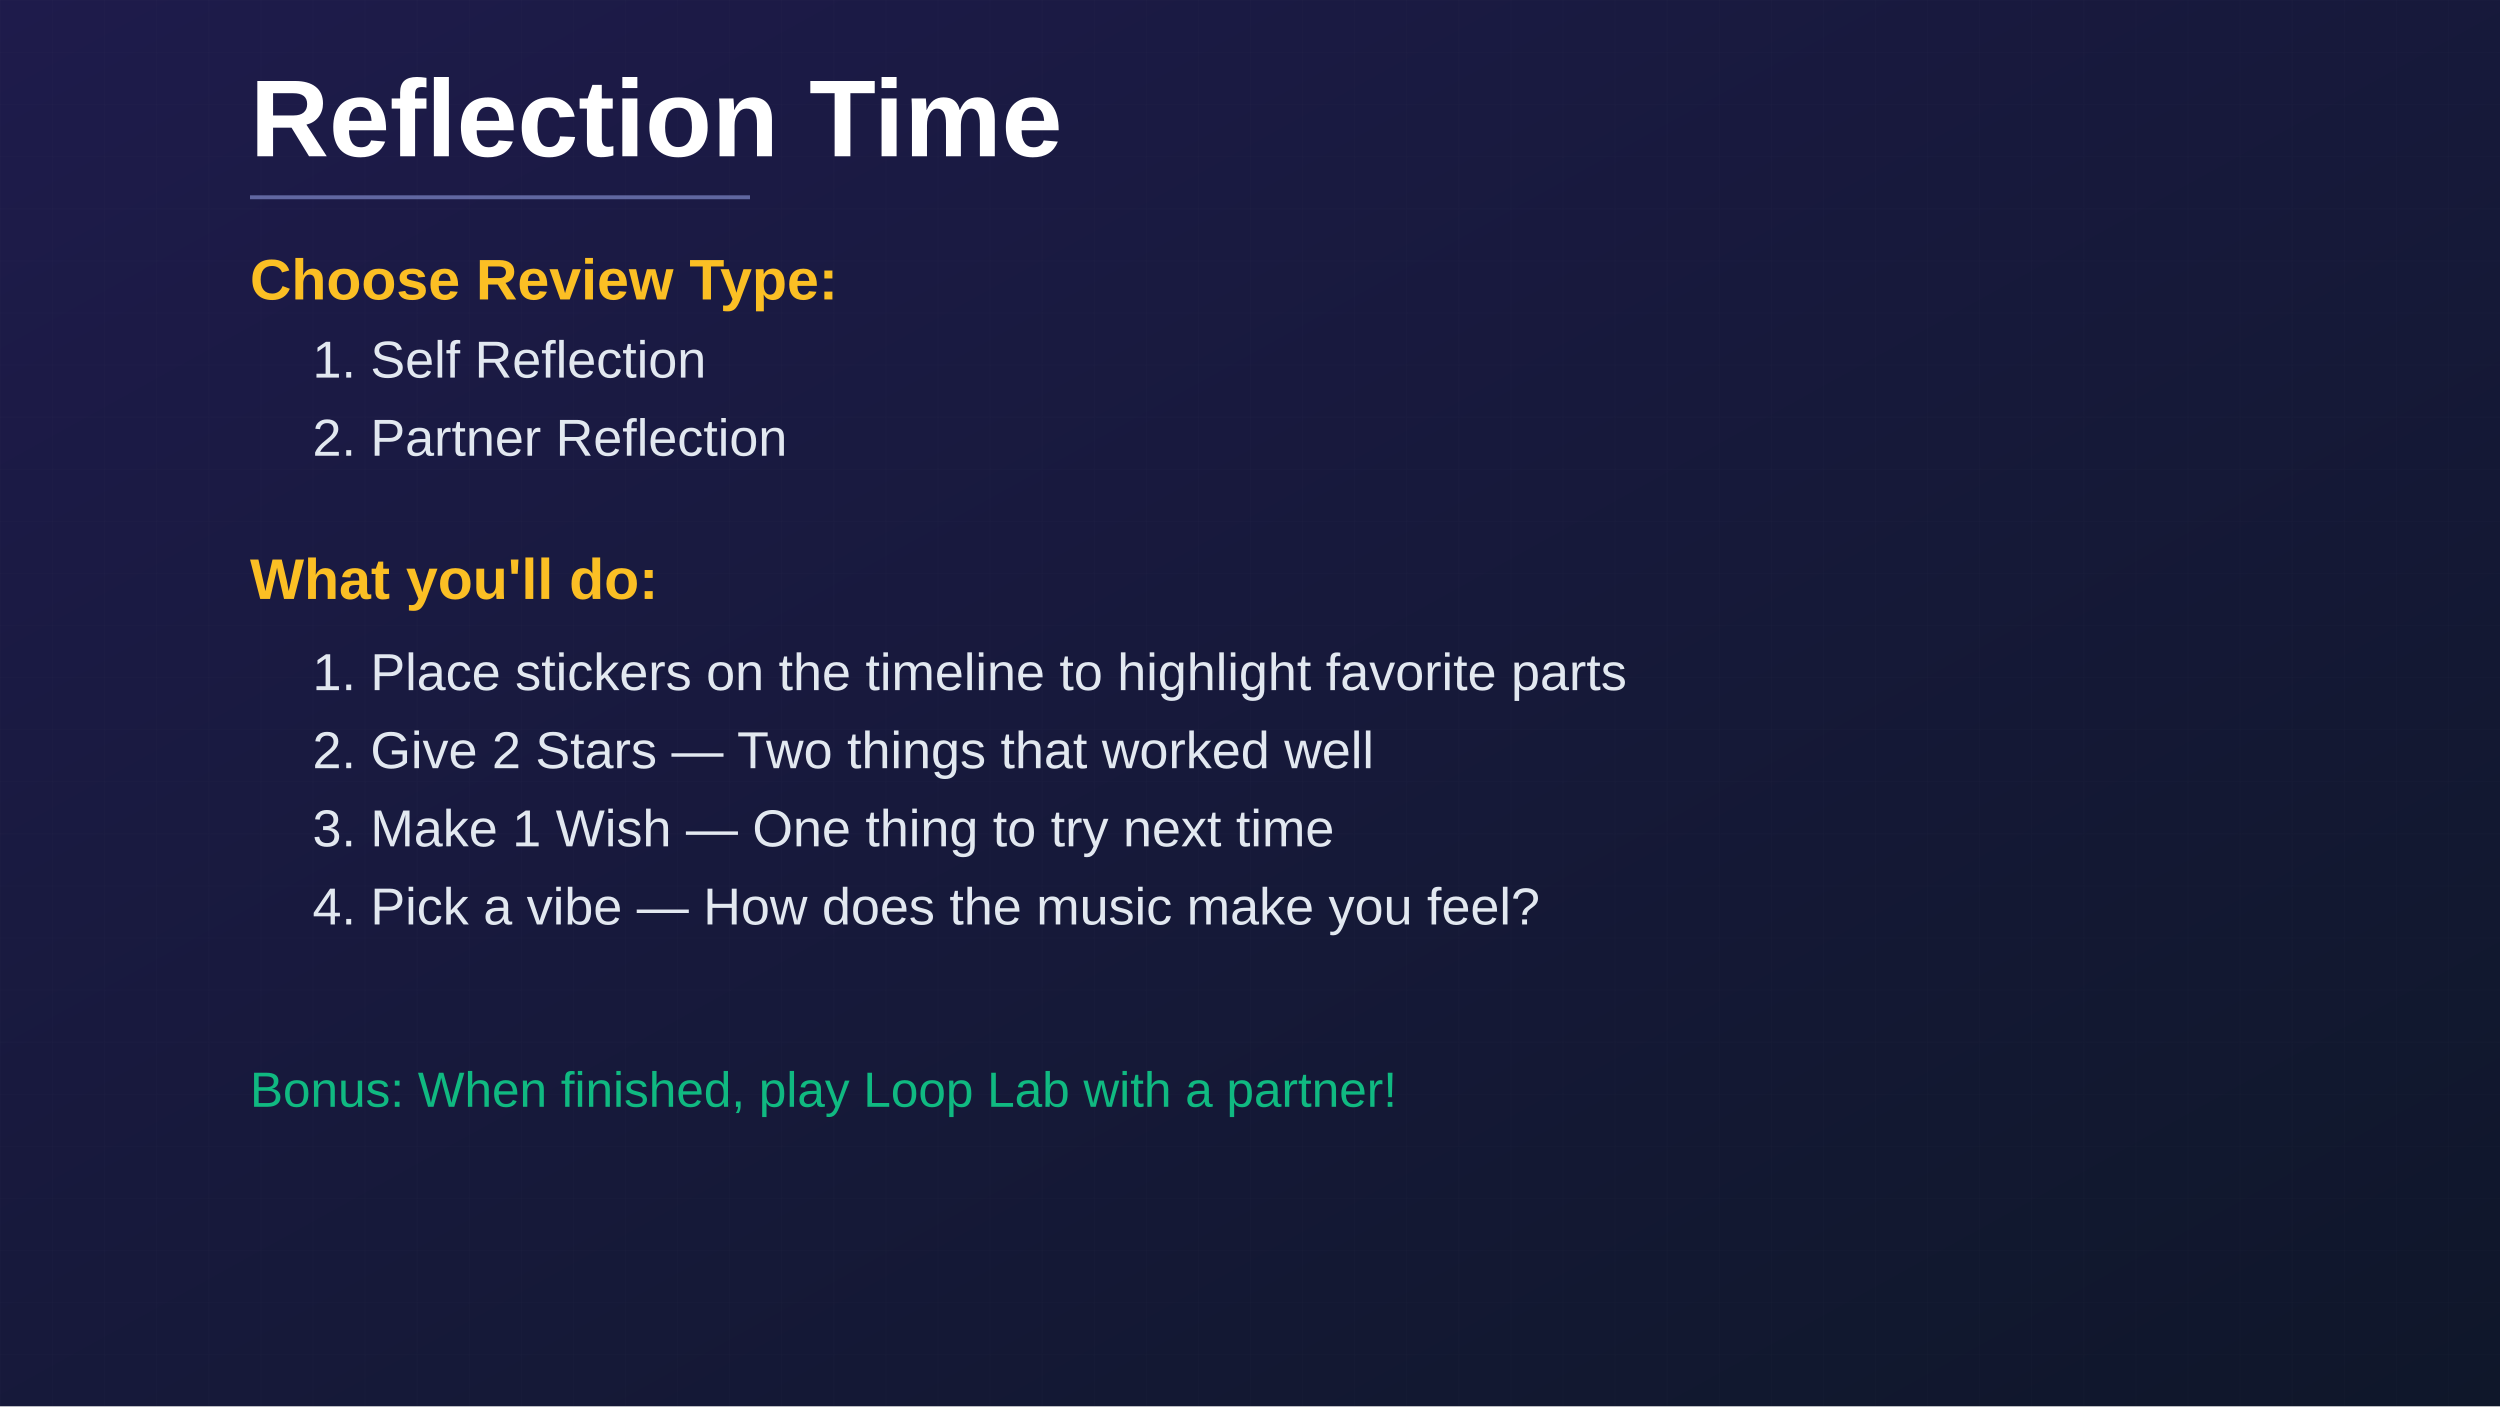
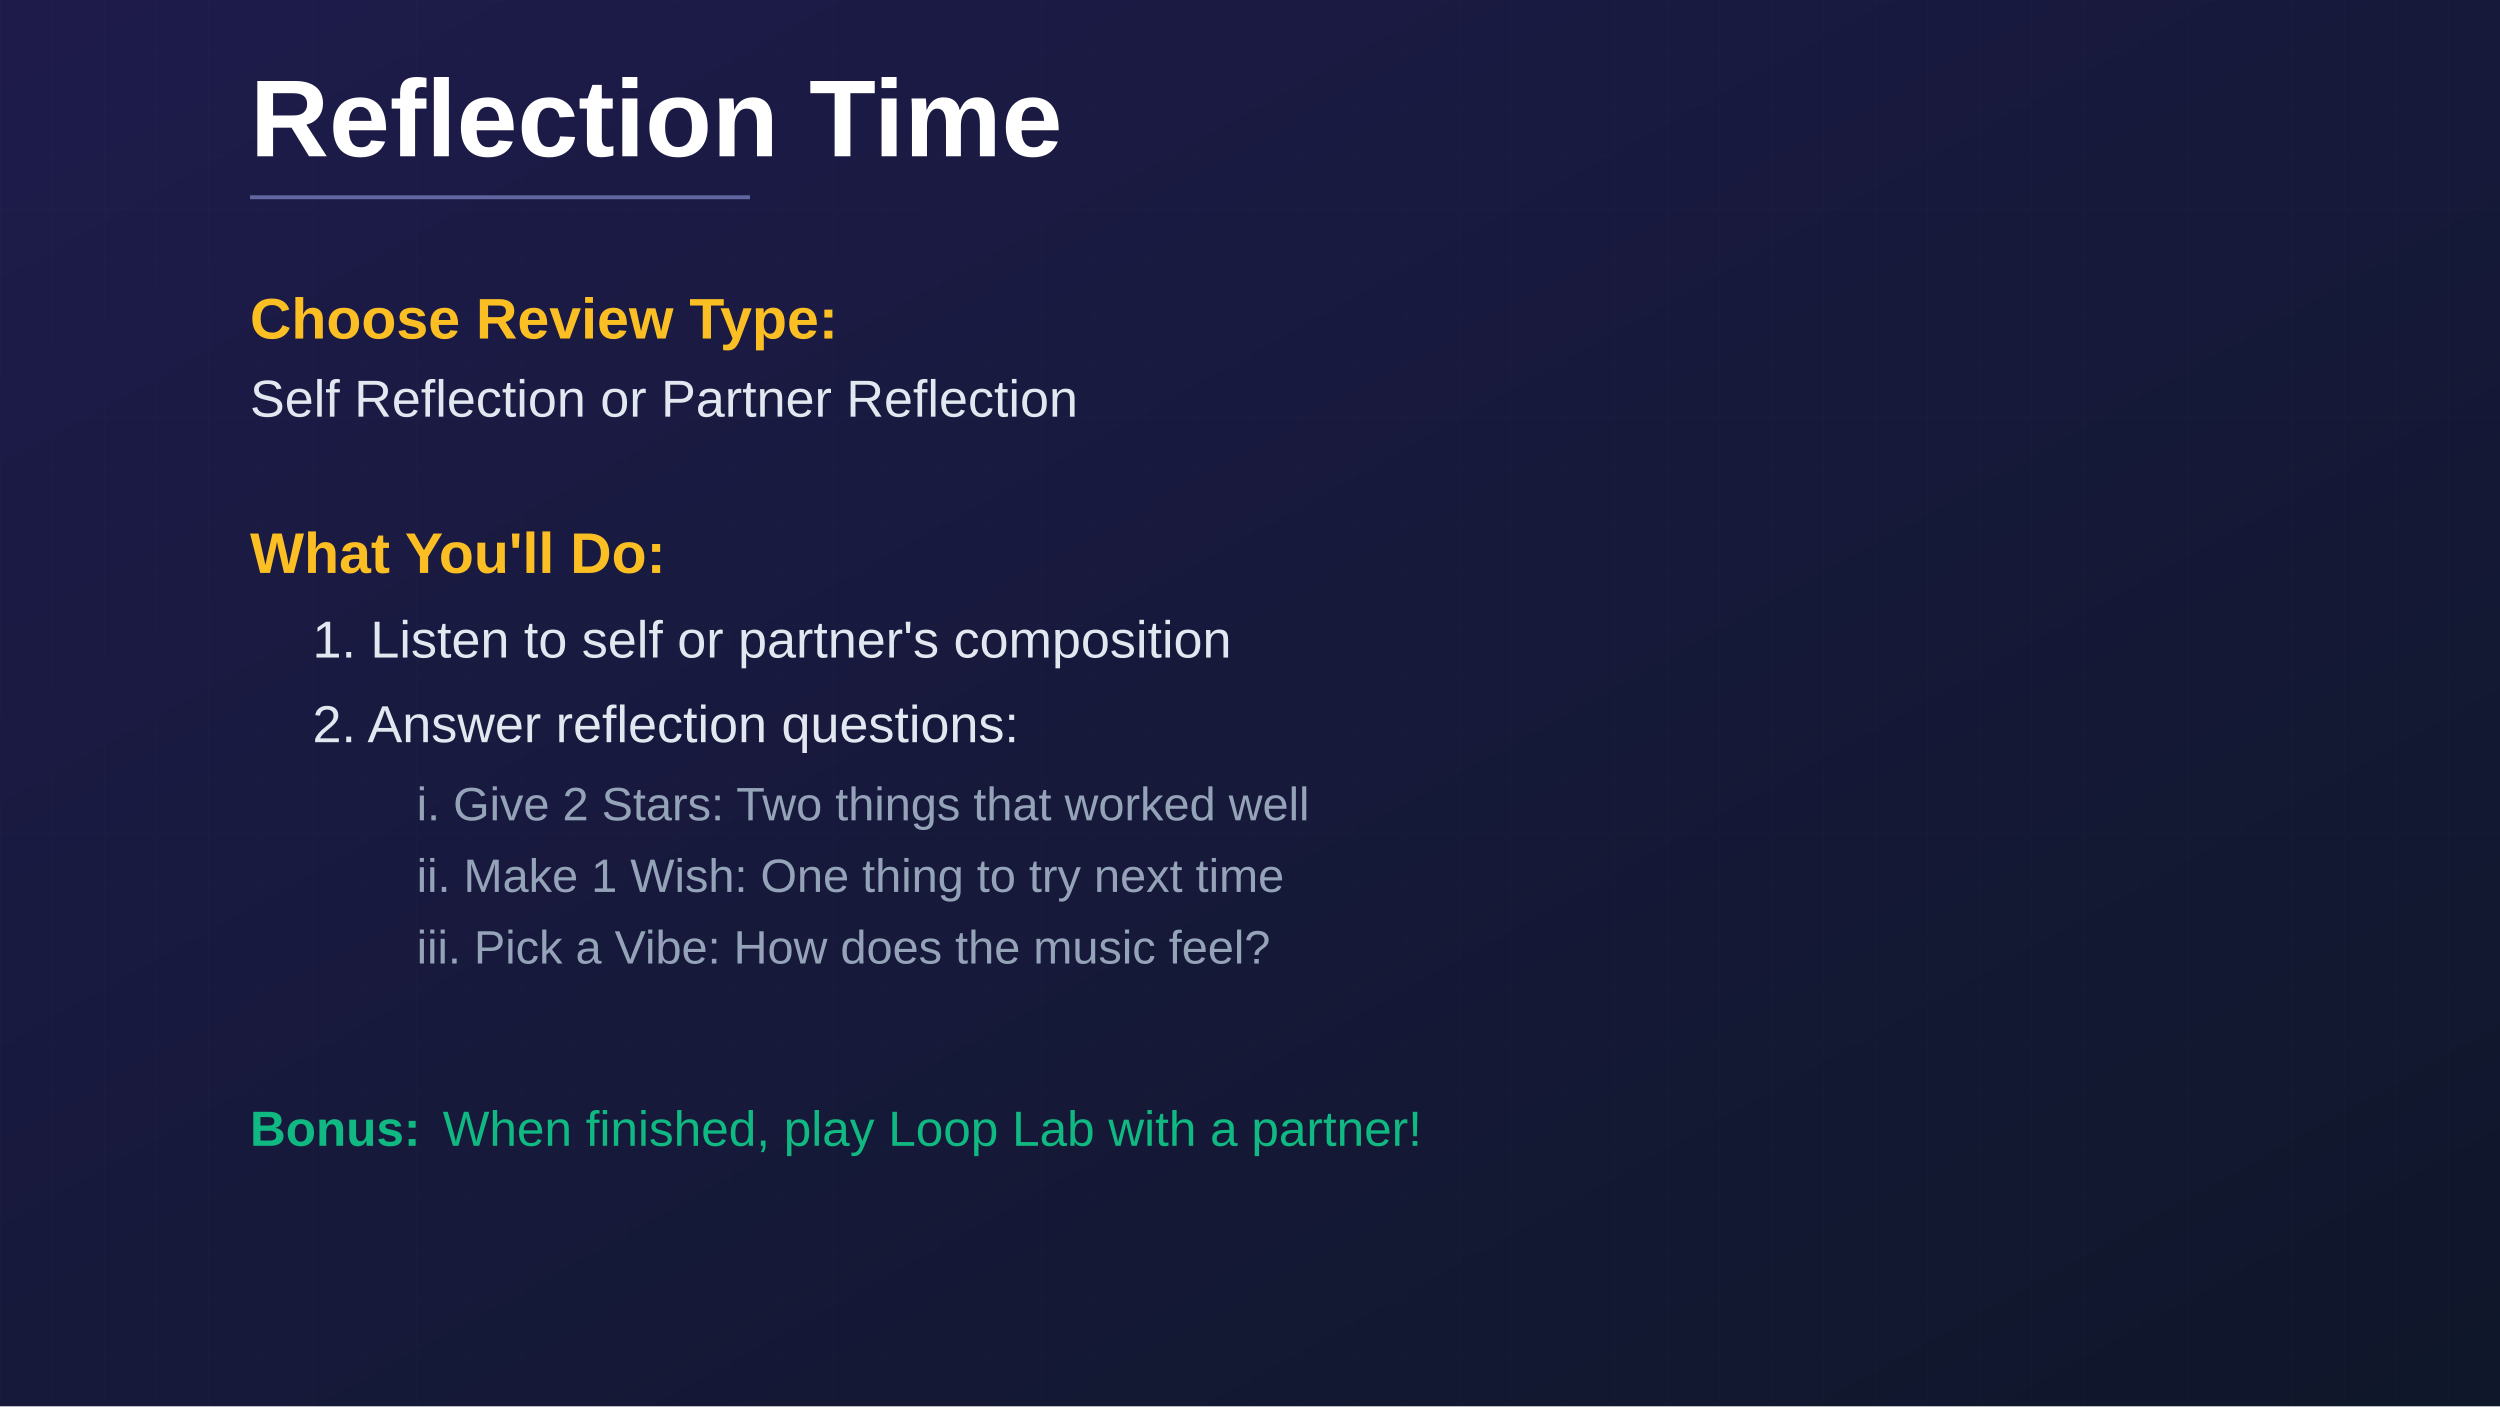
<svg xmlns="http://www.w3.org/2000/svg" width="1920" height="1080">
  <defs>
    <linearGradient id="bg" x1="0%" y1="0%" x2="100%" y2="100%">
      <stop offset="0%" style="stop-color:#1e1b4b" />
      <stop offset="100%" style="stop-color:#0f172a" />
    </linearGradient>
    <pattern id="grid" width="40" height="40" patternUnits="userSpaceOnUse">
      <path d="M 40 0 L 0 0 0 40" fill="none" stroke="white" stroke-width="0.5" opacity="0.03" />
    </pattern>
  </defs>
  <rect width="1920" height="1080" fill="url(#bg)" />
  <rect width="1920" height="1080" fill="url(#grid)" />
  <text x="192" y="120" font-family="Arial, Helvetica, sans-serif" font-size="84" fill="white" font-weight="bold">Reflection Time</text>
  <rect x="192" y="150" width="384" height="3" fill="#a5b4fc" opacity="0.5" />
-   <text x="192" y="230" font-family="Arial, Helvetica, sans-serif" font-size="44" fill="#fbbf24" font-weight="bold">Choose Review Type:</text>
-   <text x="240" y="290" font-family="Arial, Helvetica, sans-serif" font-size="40" fill="#e2e8f0">1. Self Reflection</text>
-   <text x="240" y="350" font-family="Arial, Helvetica, sans-serif" font-size="40" fill="#e2e8f0">2. Partner Reflection</text>
-   <text x="192" y="460" font-family="Arial, Helvetica, sans-serif" font-size="44" fill="#fbbf24" font-weight="bold">What you'll do:</text>
-   <text x="240" y="530" font-family="Arial, Helvetica, sans-serif" font-size="40" fill="#e2e8f0">1. Place stickers on the timeline to highlight favorite parts</text>
-   <text x="240" y="590" font-family="Arial, Helvetica, sans-serif" font-size="40" fill="#e2e8f0">2. Give 2 Stars — Two things that worked well</text>
-   <text x="240" y="650" font-family="Arial, Helvetica, sans-serif" font-size="40" fill="#e2e8f0">3. Make 1 Wish — One thing to try next time</text>
-   <text x="240" y="710" font-family="Arial, Helvetica, sans-serif" font-size="40" fill="#e2e8f0">4. Pick a vibe — How does the music make you feel?</text>
-   <text x="192" y="850" font-family="Arial, Helvetica, sans-serif" font-size="38" fill="#10b981">Bonus: When finished, play Loop Lab with a partner!</text>
+   <text x="192" y="260" font-family="Arial, Helvetica, sans-serif" font-size="44" fill="#fbbf24" font-weight="bold">Choose Review Type:</text>
+   <text x="192" y="320" font-family="Arial, Helvetica, sans-serif" font-size="40" fill="#e2e8f0">Self Reflection or Partner Reflection</text>
+   <text x="192" y="440" font-family="Arial, Helvetica, sans-serif" font-size="44" fill="#fbbf24" font-weight="bold">What You'll Do:</text>
+   <text x="240" y="505" font-family="Arial, Helvetica, sans-serif" font-size="40" fill="#e2e8f0">1. Listen to self or partner's composition</text>
+   <text x="240" y="570" font-family="Arial, Helvetica, sans-serif" font-size="40" fill="#e2e8f0">2. Answer reflection questions:</text>
+   <text x="320" y="630" font-family="Arial, Helvetica, sans-serif" font-size="36" fill="#94a3b8">i. Give 2 Stars: Two things that worked well</text>
+   <text x="320" y="685" font-family="Arial, Helvetica, sans-serif" font-size="36" fill="#94a3b8">ii. Make 1 Wish: One thing to try next time</text>
+   <text x="320" y="740" font-family="Arial, Helvetica, sans-serif" font-size="36" fill="#94a3b8">iii. Pick a Vibe: How does the music feel?</text>
+   <text x="192" y="880" font-family="Arial, Helvetica, sans-serif" font-size="38" fill="#10b981" font-weight="bold">Bonus:</text>
+   <text x="340" y="880" font-family="Arial, Helvetica, sans-serif" font-size="38" fill="#10b981">When finished, play Loop Lab with a partner!</text>
</svg>
